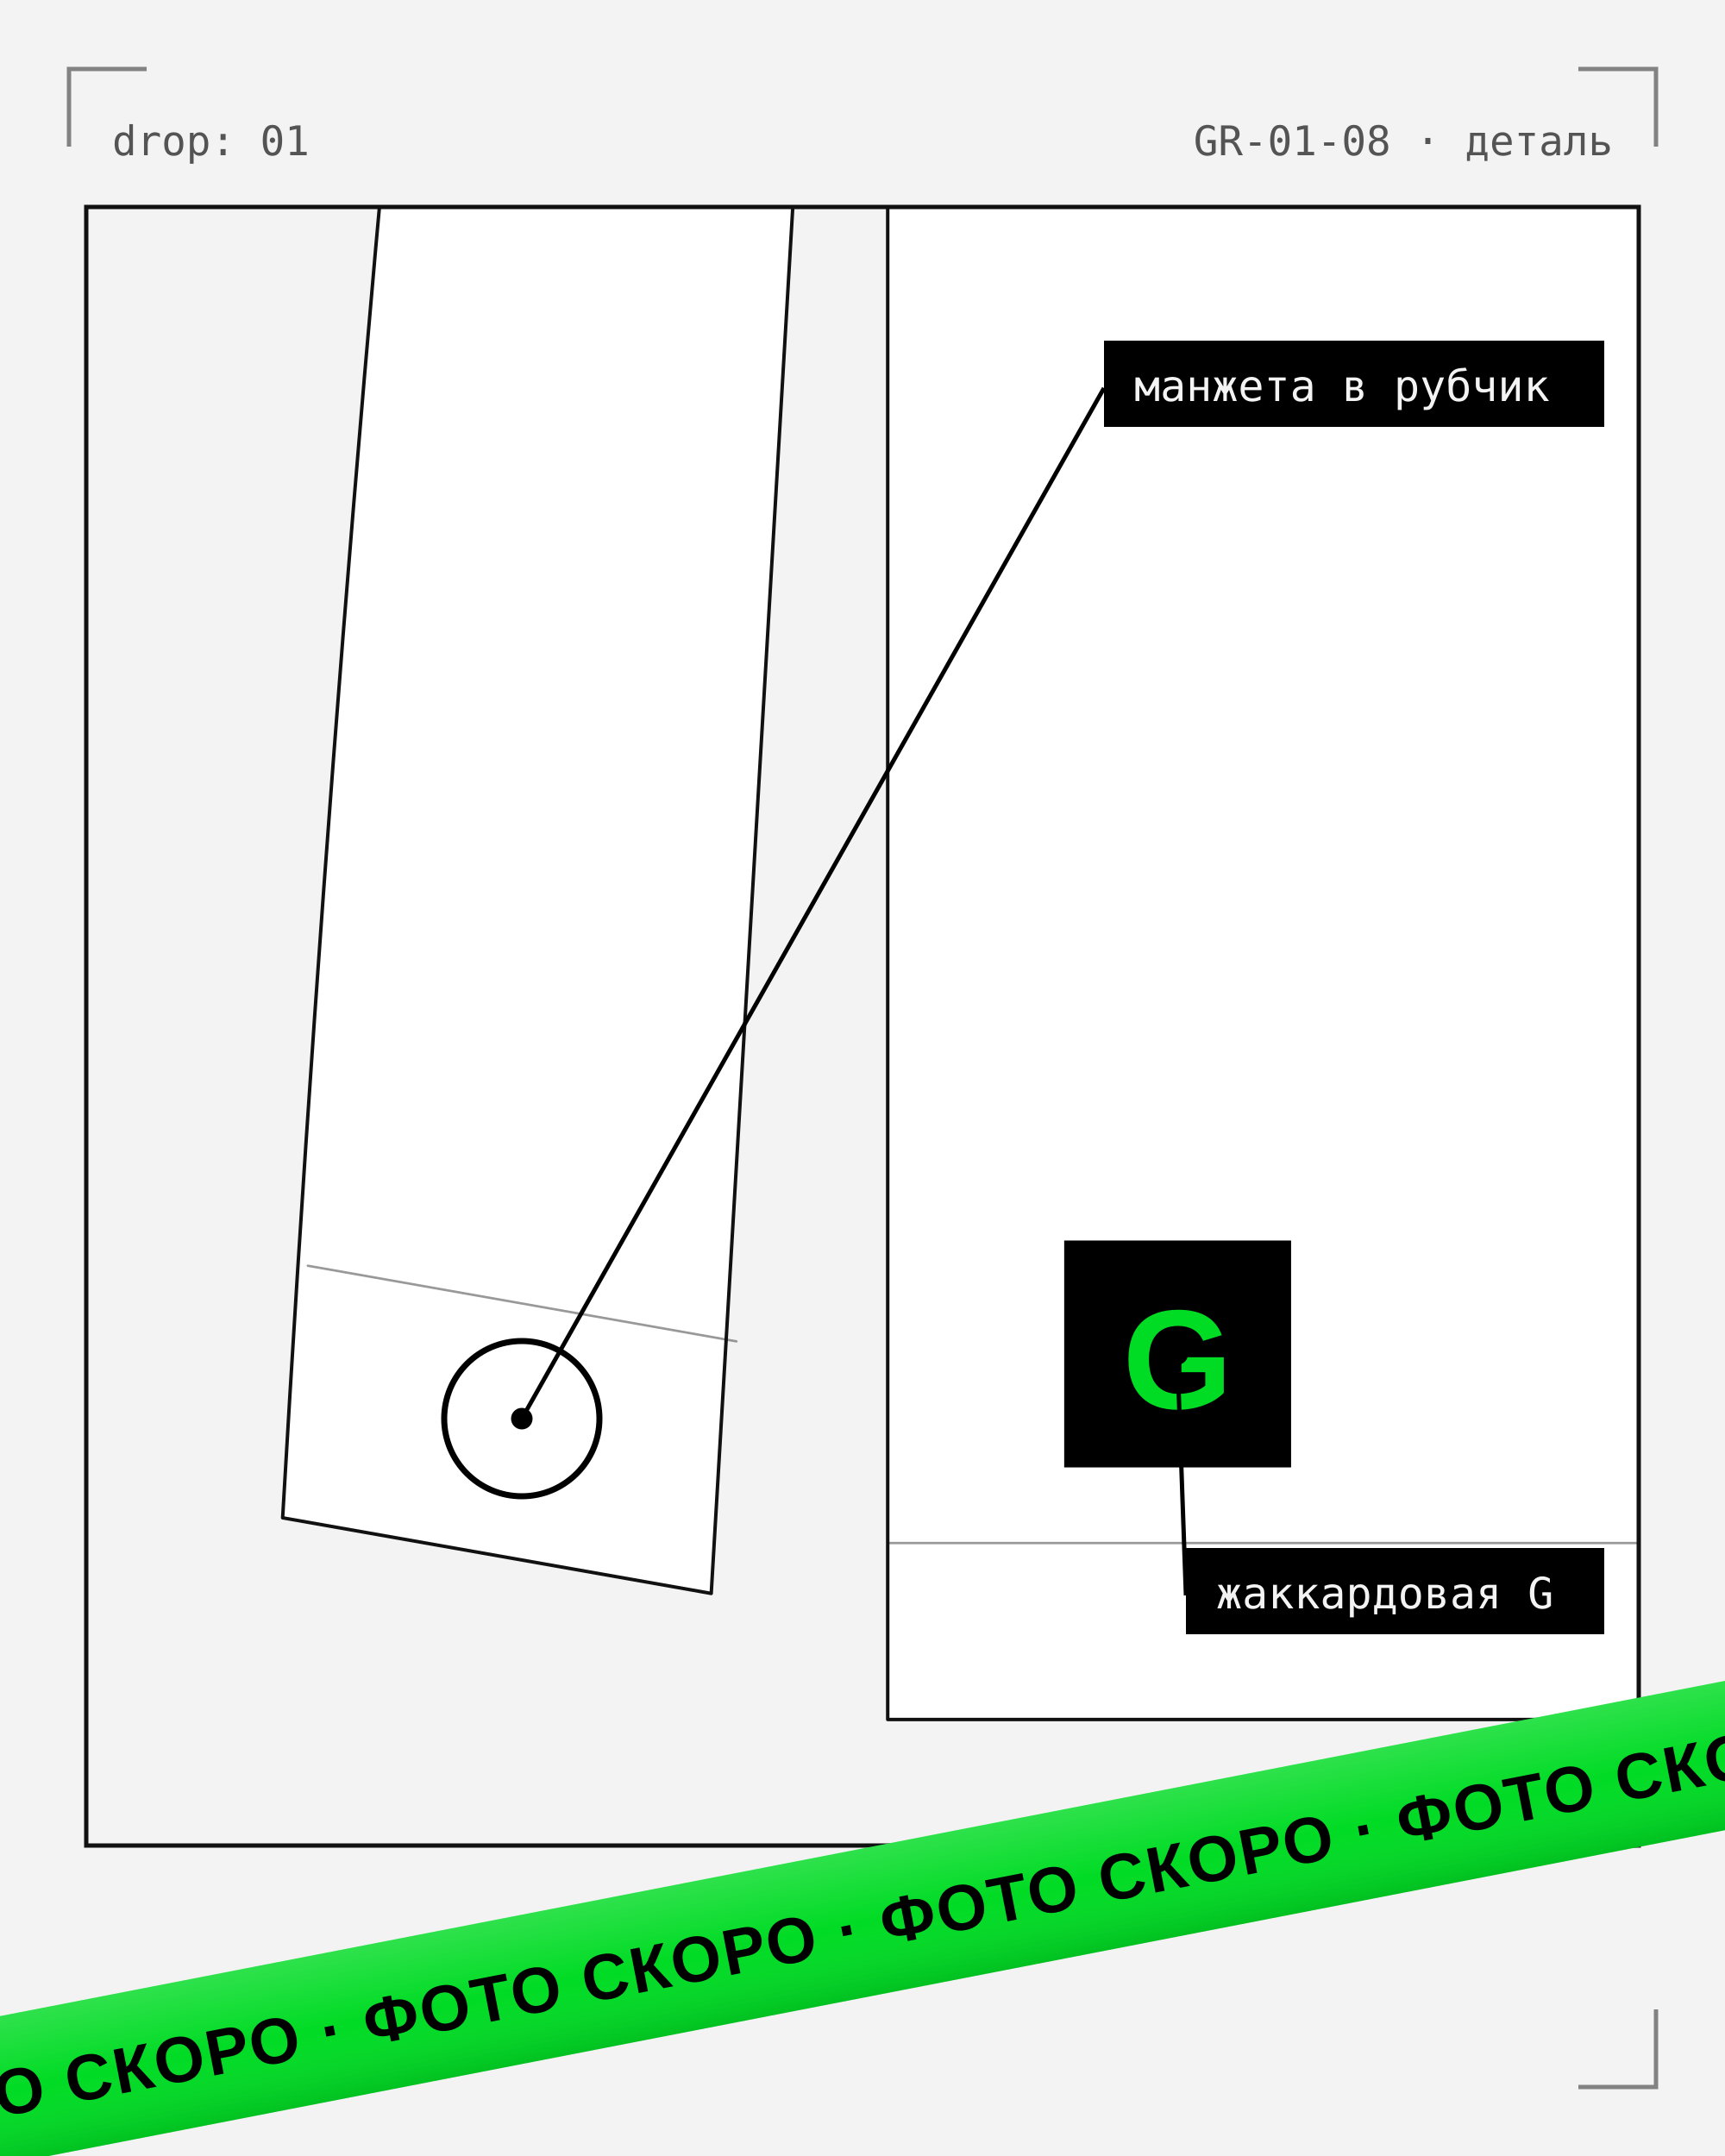
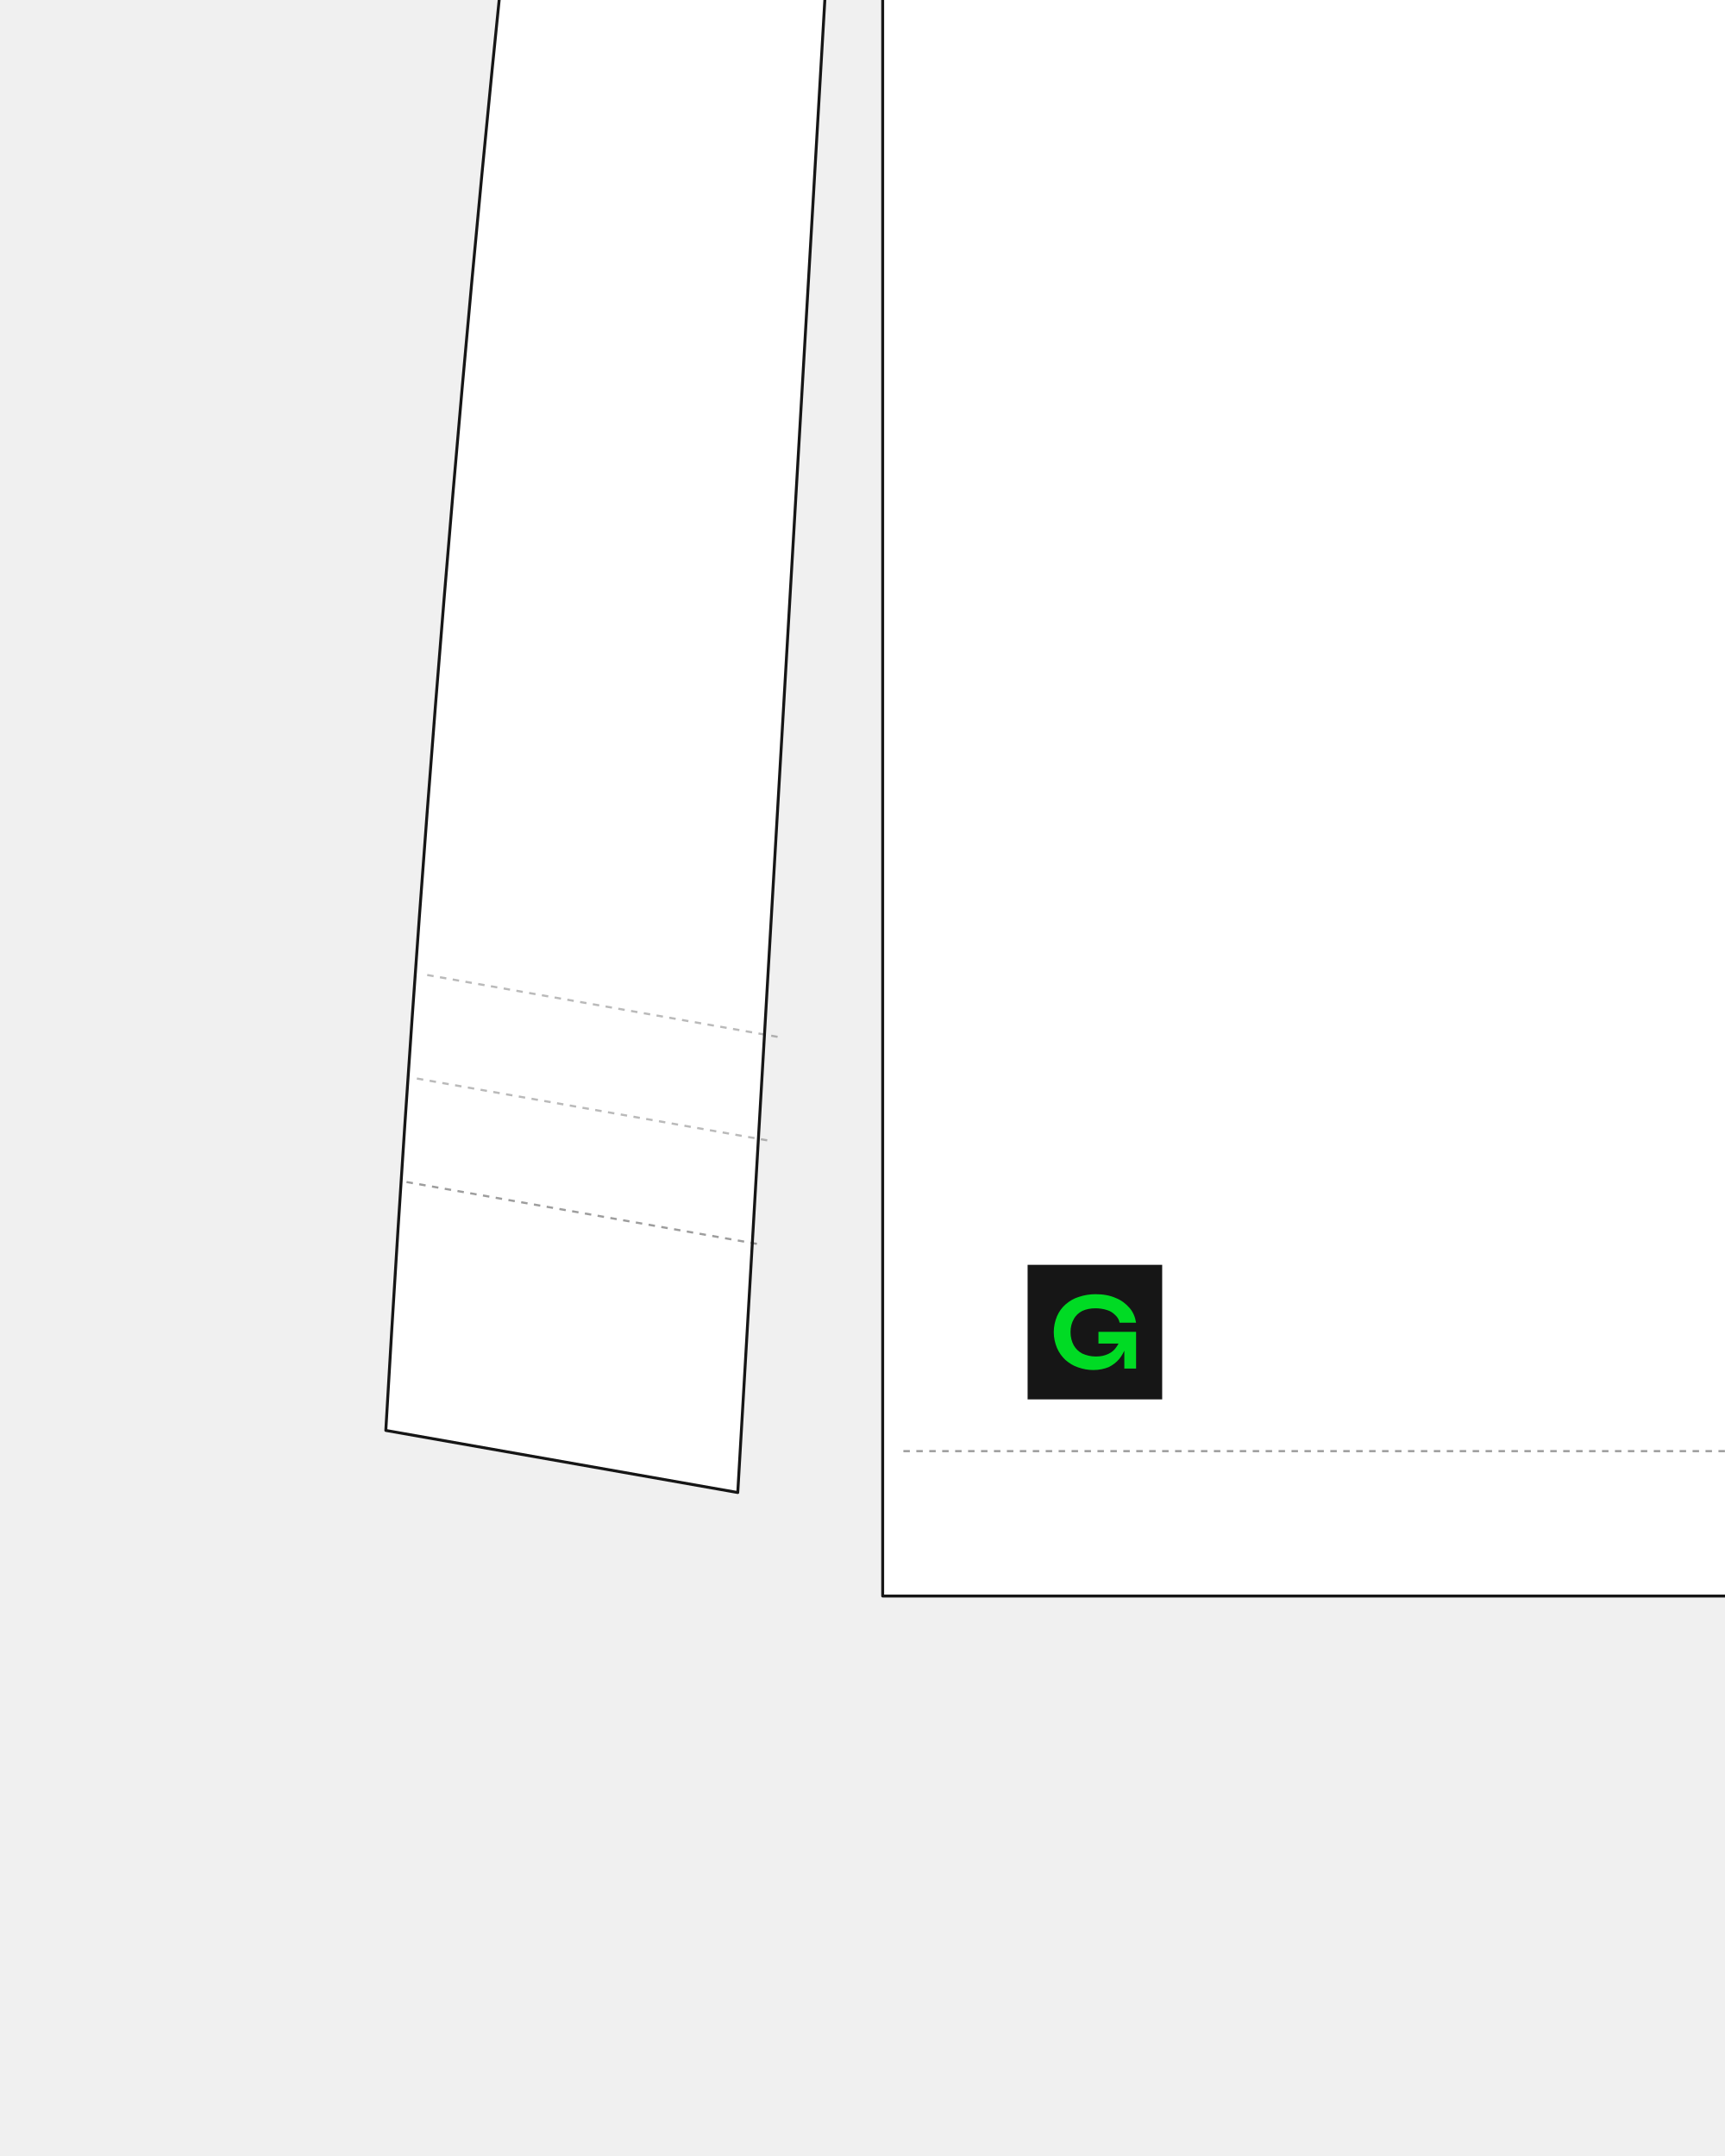
- <svg xmlns="http://www.w3.org/2000/svg" viewBox="0 0 400 500" width="800" height="1000">
-   <defs>
-     <filter id="soft" x="-20%" y="-20%" width="140%" height="140%">
-       <feGaussianBlur stdDeviation="9" />
-     </filter>
-     <linearGradient id="tapeShade" x1="0" y1="0" x2="0" y2="1">
-       <stop offset="0" stop-color="#fff" stop-opacity=".18" />
-       <stop offset=".5" stop-color="#fff" stop-opacity="0" />
-       <stop offset="1" stop-color="#000" stop-opacity=".12" />
-     </linearGradient>
-   </defs>
-   <rect width="400" height="500" fill="#F4F3F3" />
-   <path d="M16 34 L16 16 L34 16 M366 16 L384 16 L384 34 M16 466 L16 484 L34 484 M366 484 L384 484 L384 466" fill="none" stroke="#111" stroke-width="1" opacity=".5" />
-   <text x="26" y="36" font-family="Menlo,'SF Mono',ui-monospace,monospace" font-size="9.5" fill="#111" opacity=".7">drop: 01</text>
-   <text x="374" y="36" text-anchor="end" font-family="Menlo,'SF Mono',ui-monospace,monospace" font-size="9.5" fill="#111" opacity=".7">GR-01-08 · деталь</text>
-   <svg x="20" y="48" width="360" height="380" viewBox="40 300 140 130" preserveAspectRatio="xMidYMid slice">
-     <clipPath id="cl">
-       <path d="M150 70 C170 86 230 86 250 70 L300 92 C318 180 330 300 336 404 L302 410 L288 172 L288 420 L112 420 L112 172 L98 410 L64 404 C70 300 82 180 100 92 Z" />
-     </clipPath>
-     <path d="M150 70 C170 86 230 86 250 70 L300 92 C318 180 330 300 336 404 L302 410 L288 172 L288 420 L112 420 L112 172 L98 410 L64 404 C70 300 82 180 100 92 Z" fill="#FFFFFF" />
-     <path d="M150 70 C170 98 230 98 250 70 M112 406 L288 406 M66 384 L100 390 M300 390 L334 384 M112 172 C110 150 106 120 100 94 M288 172 C290 150 294 120 300 94" fill="none" stroke="#777" stroke-width="1.1" stroke-linecap="round" vector-effect="non-scaling-stroke" opacity=".75" />
-     <path d="M150 70 C170 86 230 86 250 70 L300 92 C318 180 330 300 336 404 L302 410 L288 172 L288 420 L112 420 L112 172 L98 410 L64 404 C70 300 82 180 100 92 Z" fill="none" stroke="#111111" stroke-width="1.6" stroke-linejoin="round" vector-effect="non-scaling-stroke" />
-     <rect x="126" y="382" width="18" height="18" fill="#000" />
-     <text x="135.0" y="395.32" text-anchor="middle" font-family="'Arial Black','Helvetica Neue',Arial,sans-serif" font-weight="900" font-size="11.2" fill="#00DB24">G</text>
-   </svg>
-   <rect x="20" y="48" width="360" height="380" fill="none" stroke="#111" stroke-width="1" />
-   <circle cx="121" cy="329" r="18" fill="none" stroke="#000" stroke-width="1.4" />
-   <circle cx="121" cy="329" r="2.5" fill="#000" />
-   <path d="M121 329 L256 90" stroke="#000" stroke-width="1" />
-   <rect x="256" y="79" width="116" height="20" fill="#000" />
-   <text x="263" y="93" font-family="Menlo,'SF Mono',ui-monospace,monospace" font-size="10" fill="#F4F3F3">манжета в рубчик</text>
-   <circle cx="273" cy="314" r="18" fill="none" stroke="#000" stroke-width="1.4" />
-   <circle cx="273" cy="314" r="2.5" fill="#000" />
-   <path d="M273 314 L275 370" stroke="#000" stroke-width="1" />
-   <rect x="275" y="359" width="97" height="20" fill="#000" />
-   <text x="282" y="373" font-family="Menlo,'SF Mono',ui-monospace,monospace" font-size="10" fill="#F4F3F3">жаккардовая G</text>
-   <g transform="rotate(-11 200 446)">
-     <rect x="-80" y="429" width="560" height="34" fill="#00DB24" />
-     <rect x="-80" y="429" width="560" height="34" fill="url(#tapeShade)" />
-     <text x="-40" y="452" font-family="'Arial Black','Helvetica Neue',Arial,sans-serif" font-weight="900" font-size="15" letter-spacing=".5" fill="#000">  ФОТО СКОРО  ·  ФОТО СКОРО  ·  ФОТО СКОРО  ·  ФОТО СКОРО  ·  ФОТО СКОРО  ·  ФОТО СКОРО  ·</text>
-   </g>
+ <svg xmlns="http://www.w3.org/2000/svg" viewBox="26.7 265.8 166.7 208.3" width="800" height="1000" preserveAspectRatio="xMidYMid slice">
+   <path d="M150 66 C170 82 230 82 250 66 L300 90 C318 180 330 300 336 404 L302 410 L288 170 L288 420 L112 420 L112 170 L98 410 L64 404 C70 300 82 180 100 90 Z" fill="#FFFFFF" />
+   <path d="M150 66 C170 94 230 94 250 66 M112 170 C110 148 106 118 100 92 M288 170 C290 148 294 118 300 92" fill="none" stroke="#161616" stroke-width="1" stroke-linecap="round" stroke-linejoin="round" vector-effect="non-scaling-stroke" opacity="0.34" />
+   <path d="M114 406 L286 406 M66 380 L100 386 M300 386 L334 380 M154 70 C172 88 228 88 246 70" fill="none" stroke="#161616" stroke-width="1" stroke-linecap="butt" stroke-linejoin="round" vector-effect="non-scaling-stroke" stroke-dasharray="3 3" opacity="0.42" />
+   <path d="M68 360 L102 366 M67 370 L101 376 M298 366 L332 360 M299 376 L333 370" fill="none" stroke="#161616" stroke-width="1" stroke-linecap="butt" stroke-linejoin="round" vector-effect="non-scaling-stroke" stroke-dasharray="3 3" opacity="0.3" />
+   <rect x="126" y="388" width="13" height="13" fill="#161616" />
+   <path d="M253 146c0 14-3 28-8 41 -5 13-12 25-20 35 -10 12-22 21-36 28 -15 6-32 10-52 10 -18 0-35-3-52-9 -16-5-30-14-43-25 -12-11-22-25-29-41 -7-17-11-35-11-54 0-19 4-37 11-54 7-16 17-30 30-41 13-11 28-20 45-25 18-6 37-9 56-9 26 0 49 4 69 13 18 7 34 19 47 34 12 14 19 31 22 50l-56 0c-2-10-7-19-15-26 -8-8-17-14-28-17 -12-4-26-6-39-6 -17 0-32 3-45 9 -12 6-23 16-29 28 -7 12-11 27-11 44 0 17 4 32 11 45 7 12 16 21 29 28 14 6 28 10 46 10 18 0 30-3 43-9 13-6 22-15 29-26 8-11 9-20 12-33zm-99 24l0-40 128 0 0 125 -40 0 0-85z" fill="#00DB24" transform="translate(128.47 390.78) scale(0.0284)" />
+   <path d="M150 66 C170 82 230 82 250 66 L300 90 C318 180 330 300 336 404 L302 410 L288 170 L288 420 L112 420 L112 170 L98 410 L64 404 C70 300 82 180 100 90 Z" fill="none" stroke="#161616" stroke-width="1.35" stroke-linecap="round" stroke-linejoin="round" vector-effect="non-scaling-stroke" />
</svg>
